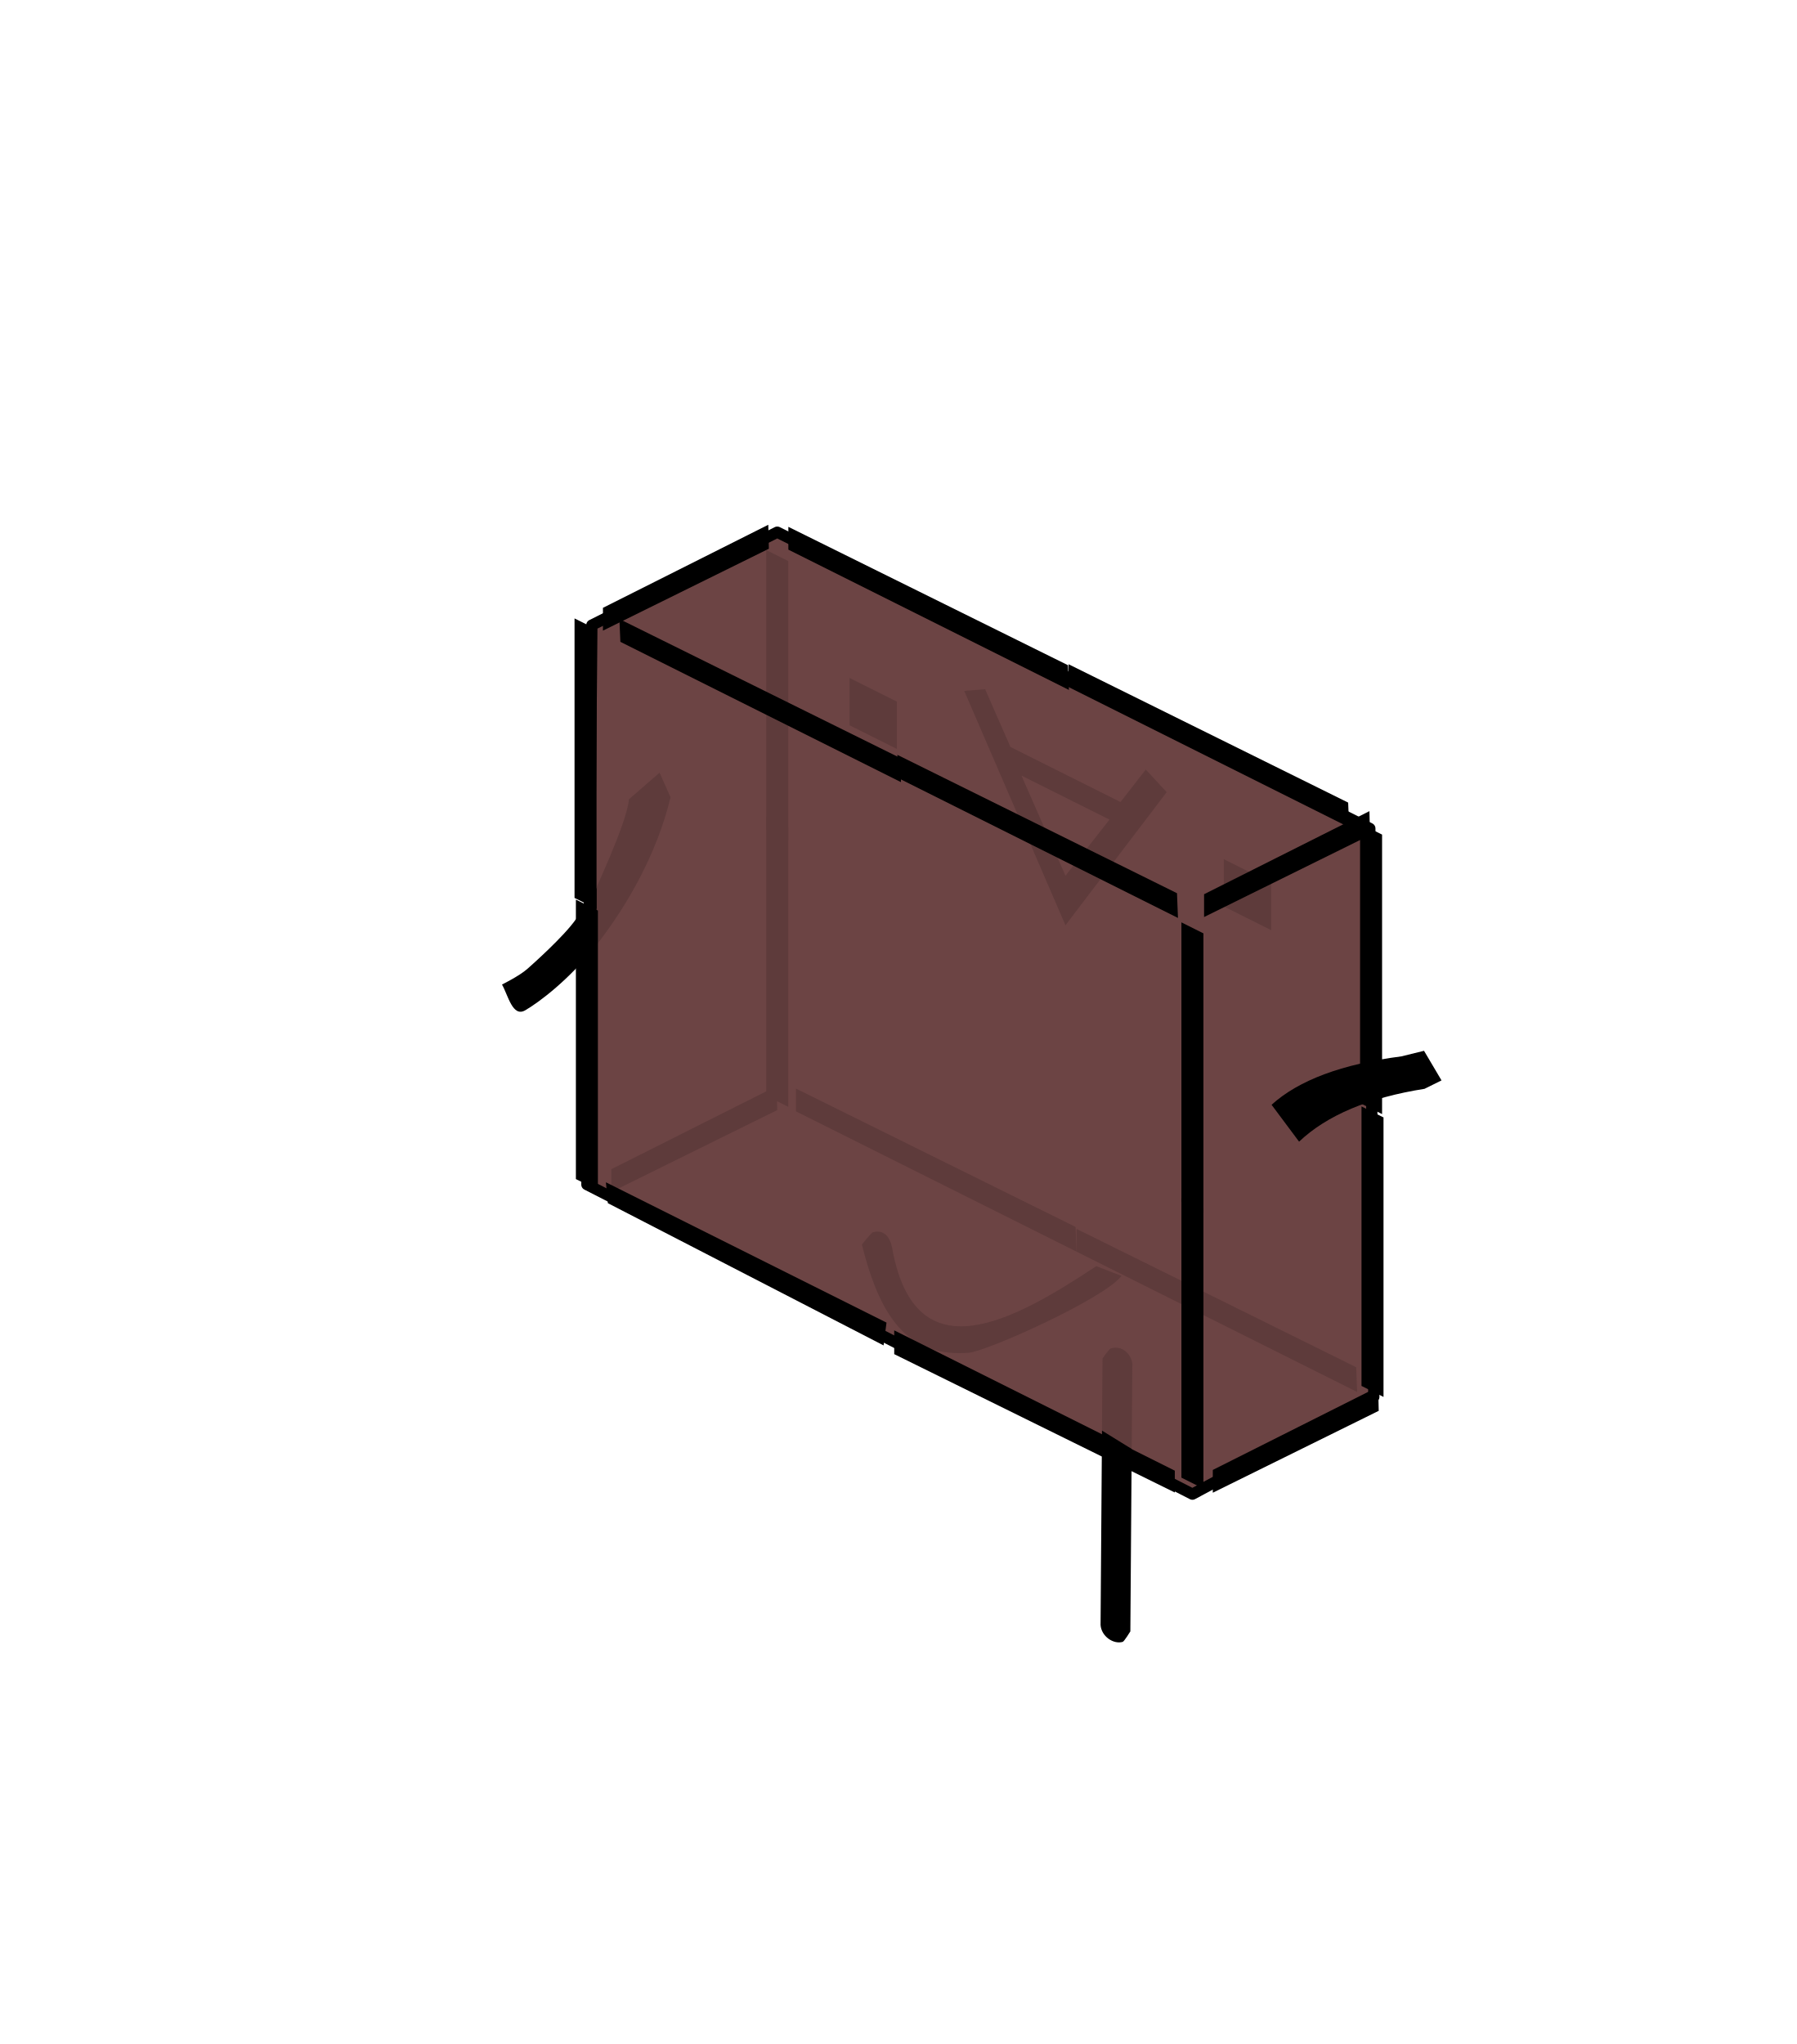
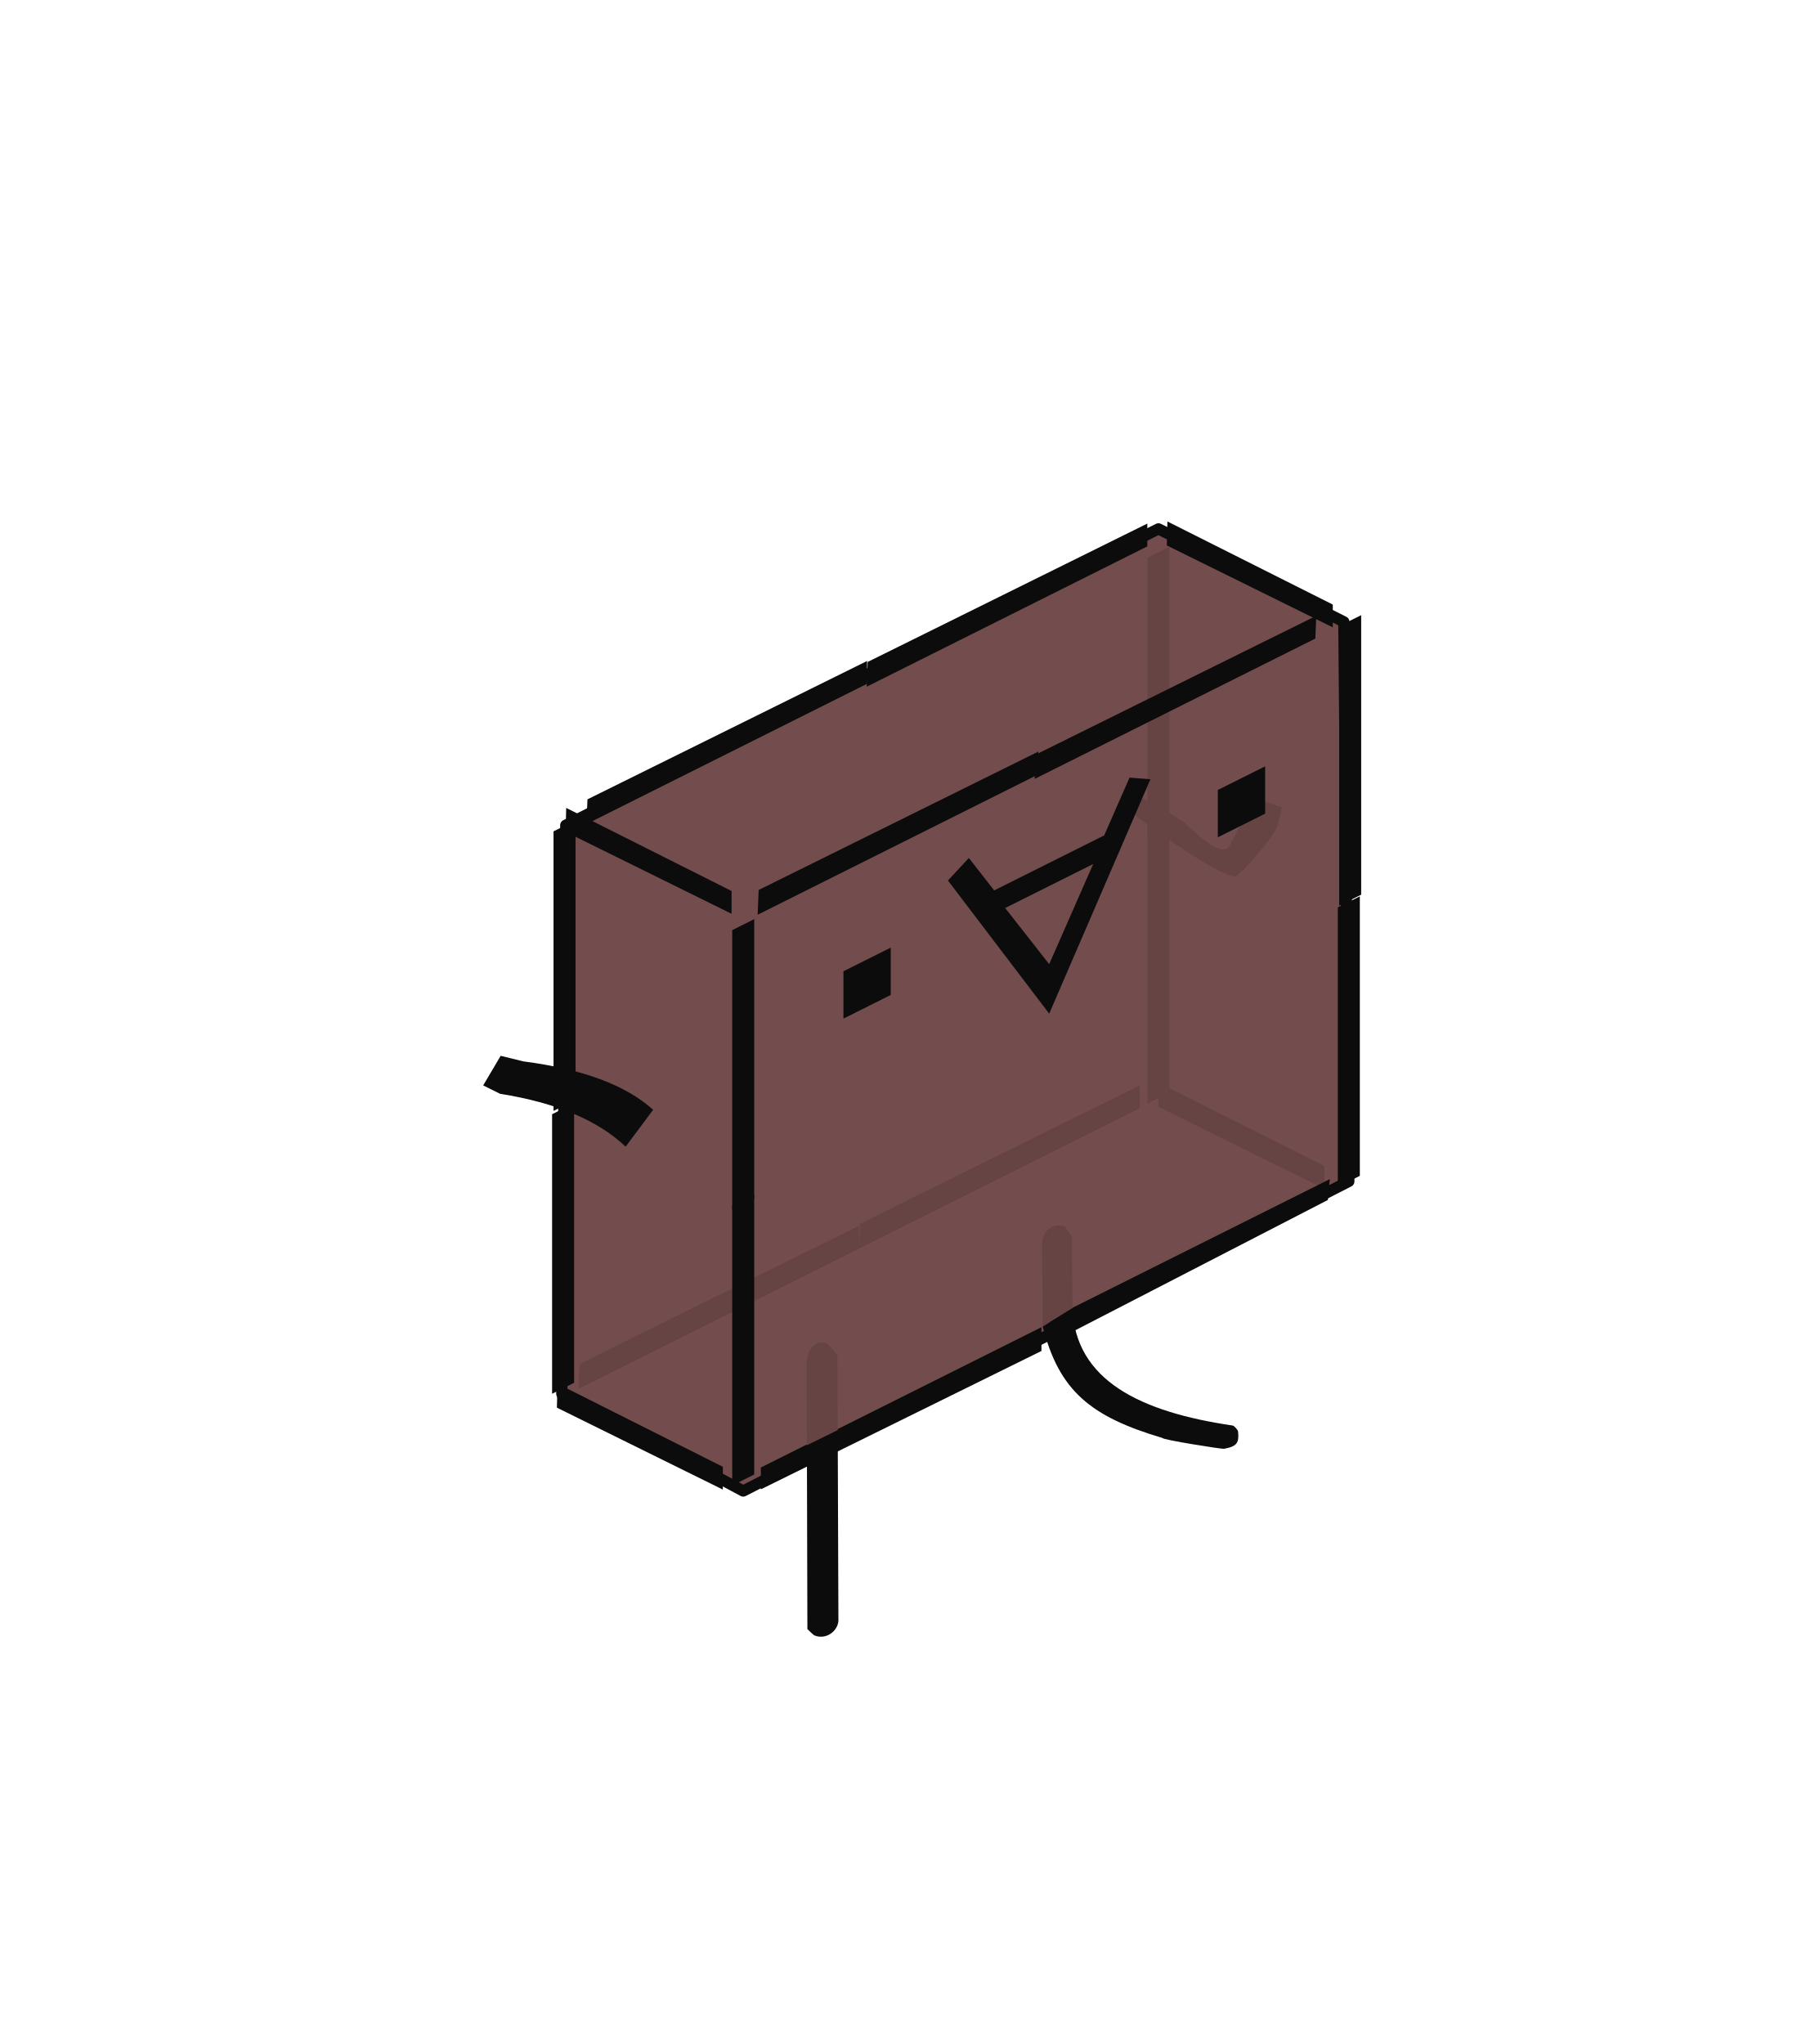
- <svg xmlns="http://www.w3.org/2000/svg" height="182" width="160" viewBox="0 0 160 182" version="1.1" xml:space="preserve" style="fill-rule:evenodd;clip-rule:evenodd;stroke-linecap:round;stroke-linejoin:round;stroke-miterlimit:1.5;">
-   <g id="BackWalking2" transform="matrix(0.0485587,-0.0242793,0,0.0485587,36.7448,67.0945)">
-     <g transform="matrix(-7.46545,-3.73272,0,7.46545,5810.11,-2222.19)">
-       <path d="M542.173,844.83L543.15,705.205L688.709,632.426L734.246,655.253L735.467,792.673L586.728,868.712L542.173,844.83Z" style="fill:rgb(108,68,68);stroke:black;stroke-width:2.76px;" />
-     </g>
-     <g transform="matrix(-1,-1,-4.44089e-16,1,2453.9,1058.21)">
-       <rect x="1566" y="856.517" width="86.762" height="86.762" style="fill:rgb(94,59,59);fill-rule:nonzero;" />
-     </g>
-     <g transform="matrix(-1,-1,-4.44089e-16,1,2365.54,959.052)">
-       <rect x="791.193" y="856.517" width="86.762" height="86.762" style="fill:rgb(94,59,59);fill-rule:nonzero;" />
-     </g>
-     <g transform="matrix(1.05552,0.159137,-0.652592,-0.960561,542.914,1166.97)">
-       <path d="M247.191,715.002C337.386,775.236 444.745,864.407 535.893,974.067L554.179,1034.45L479.932,1000.57C446.828,951.283 297.932,815.214 322.073,836.117" style="fill:rgb(94,59,59);fill-rule:nonzero;" />
-     </g>
-     <g transform="matrix(1.05552,0.159137,-0.652592,-0.960561,542.914,1166.97)">
-       <path d="M322.073,836.117C297.932,815.214 278.498,802.427 254.498,784.865C216.198,756.84 136.602,719.723 126.943,715.226C107.498,706.172 74.216,700.932 74.216,700.932C67.965,673.656 44.098,622.495 70.154,628.87C98.635,635.839 166.435,661.072 247.191,715.002" style="fill-rule:nonzero;" />
-     </g>
-     <g transform="matrix(-1,-1,0,1,1801.27,587.34)">
-       <path d="M547.667,1527.12C699.538,1703.72 877.32,1891.19 921.035,1685.75C922.733,1672.69 930.526,1648.89 957.508,1669.94C960.31,1672.12 977.426,1702.27 977.426,1702.27C940.907,1832.86 883.325,1861.21 781.97,1803.16C748.777,1784.14 534.069,1580.58 501.272,1521.77" style="fill:rgb(94,59,59);fill-rule:nonzero;" />
-     </g>
-     <g transform="matrix(-1,-1,0,1,2701.2,1482.69)">
-       <path d="M1382.65,1834.37L1381.55,1683.97C1379.07,1666.49 1395.22,1648.88 1420.91,1669.17C1423.95,1671.57 1436.16,1695.08 1436.16,1695.08L1437.12,1827.97" style="fill:rgb(94,59,59);fill-rule:nonzero;" />
-     </g>
-     <g transform="matrix(-1,-1,0,1,2701.2,1482.69)">
-       <path d="M1437.12,1827.97L1439.72,2185.78C1438.26,2205.83 1416.23,2209.93 1399.14,2196.43C1396.34,2194.22 1385.11,2170.15 1385.11,2170.15L1382.65,1834.37" style="fill-rule:nonzero;" />
-     </g>
-     <g transform="matrix(-1,-1,-4.44089e-16,1,2420.09,1047.9)">
-       <path d="M1222.99,1088.56L1037.36,751.595L1075.69,729.4L1122.1,812.127L1323.87,812.127L1370.28,729.4L1408.62,751.595L1222.99,1088.56ZM1142.28,854.499L1222.99,997.757L1303.69,854.499L1142.28,854.499Z" style="fill:rgb(94,59,59);fill-rule:nonzero;" />
-     </g>
-     <g transform="matrix(-1,-1,0,1,2103.8,1062.98)">
-       <path d="M702.177,596.153L1214.91,598.825L1214.91,640.62L700.395,640.62L702.177,596.153Z" style="fill-rule:nonzero;" />
-     </g>
-     <g transform="matrix(-1,-1,0,1,1903.88,544.921)">
-       <path d="M702.177,596.153L1214.91,598.825L1214.91,640.62L700.395,640.62L702.177,596.153Z" style="fill-rule:nonzero;" />
-     </g>
-     <g transform="matrix(-1,-1,0,1,2417.69,1053.76)">
-       <path d="M702.177,596.153L1214.91,598.825L1214.91,640.62L700.395,640.62L702.177,596.153Z" style="fill-rule:nonzero;" />
-     </g>
-     <g transform="matrix(-1,-1,0,1,2432.37,2096.48)">
-       <path d="M702.177,596.153L1214.91,598.825L1214.91,640.62L700.395,640.62L702.177,596.153Z" style="fill:rgb(94,59,59);fill-rule:nonzero;" />
-     </g>
-     <g transform="matrix(-1,-1,0,1,1917.85,1581.96)">
-       <path d="M702.177,596.153L1214.91,598.825L1214.91,640.62L700.395,640.62L702.177,596.153Z" style="fill:rgb(94,59,59);fill-rule:nonzero;" />
-     </g>
-     <g transform="matrix(-0.591355,-0.00377795,-2.62615e-16,1,2169.73,389.419)">
-       <path d="M702.177,596.153L1214.91,598.825L1214.91,640.62L700.395,640.62L702.177,596.153Z" style="fill-rule:nonzero;" />
-     </g>
-     <g transform="matrix(-0.591355,-0.00377795,-2.62615e-16,1,1067.38,-686.905)">
-       <path d="M702.177,596.153L1214.91,598.825L1214.91,640.62L700.395,640.62L702.177,596.153Z" style="fill-rule:nonzero;" />
-     </g>
-     <g transform="matrix(-0.591355,-0.00377795,-2.62615e-16,1,1082.77,350.13)">
-       <path d="M702.177,596.153L1214.91,598.825L1214.91,640.62L700.395,640.62L702.177,596.153Z" style="fill:rgb(94,59,59);fill-rule:nonzero;" />
-     </g>
-     <g transform="matrix(-0.591355,-0.00377795,-2.62615e-16,1,2185.72,1453.08)">
-       <path d="M702.177,596.153L1214.91,598.825L1214.91,640.62L700.395,640.62L702.177,596.153Z" style="fill-rule:nonzero;" />
-     </g>
-     <g transform="matrix(-1,-1,0,1,2075.84,1035.91)">
-       <rect x="625.74" y="644.656" width="40.354" height="512.502" style="fill-rule:nonzero;" />
-     </g>
-     <g transform="matrix(-1,-1,0,1,2406.07,1538.54)">
-       <rect x="625.74" y="644.656" width="40.354" height="512.502" style="fill-rule:nonzero;" />
-     </g>
-     <g transform="matrix(-1,-1,0,1,2403.44,1018.59)">
-       <rect x="625.74" y="644.656" width="40.354" height="512.502" style="fill-rule:nonzero;" />
-     </g>
-     <g transform="matrix(-1,-1,2.76056e-31,1,1314.51,-27.4928)">
-       <rect x="625.74" y="644.656" width="40.354" height="512.502" style="fill:rgb(94,59,59);fill-rule:nonzero;" />
-     </g>
-     <g transform="matrix(-1,-1,0,1,1314.51,460.837)">
-       <rect x="625.74" y="644.656" width="40.354" height="512.502" style="fill:rgb(94,59,59);fill-rule:nonzero;" />
-     </g>
-     <g transform="matrix(-1,-1,0,1,2112.37,1076.47)">
-       <path d="M1216.93,597.043L1733.23,599.716L1731.45,640.62L1216.93,640.62L1216.93,597.043Z" style="fill-rule:nonzero;" />
-     </g>
-     <g transform="matrix(-1,-1,0,1,2117.1,1076.28)">
-       <rect x="1779.88" y="644.656" width="40.354" height="512.502" style="fill-rule:nonzero;" />
-     </g>
-     <g transform="matrix(-1,-1,0,1,2033.47,982.715)">
-       <rect x="583.367" y="1161.19" width="40.354" height="512.502" style="fill-rule:nonzero;" />
-     </g>
-     <g transform="matrix(-1,-1,0,1,2061.69,1026.41)">
-       <path d="M664.076,1651.5L1178.6,1651.5L1178.6,1695.08L664.076,1691.51L664.076,1651.5Z" style="fill-rule:nonzero;" />
-     </g>
-     <g transform="matrix(-1,-1,0,1,2049.52,1007.09)">
-       <path d="M1180.61,1651.5L1695.13,1651.5L1691.57,1687.95L1185.96,1695.97L1180.61,1651.5Z" style="fill-rule:nonzero;" />
-     </g>
-     <g transform="matrix(-1,-1,0,1,2105.97,964.769)">
-       <path d="M292.815,789.932C401.772,858.534 481.136,927.81 530.907,997.757L480.464,1040.13C429.348,966.146 352.674,895.526 250.443,828.269L219.267,797.248L251.352,758.999L292.815,789.932Z" style="fill-rule:nonzero;" />
-     </g>
-     <g transform="matrix(-1,-1,0,1,2077.2,1034.17)">
-       <rect x="1737.51" y="1161.19" width="40.354" height="512.502" style="fill-rule:nonzero;" />
+ <svg xmlns="http://www.w3.org/2000/svg" width="100%" height="100%" viewBox="0 0 160 182" version="1.1" xml:space="preserve" style="fill-rule:evenodd;clip-rule:evenodd;stroke-linecap:round;stroke-linejoin:round;stroke-miterlimit:1.5;">
+   <g id="FrontWalking2" transform="matrix(0.0485652,-0.0242826,0,0.0485652,34.7442,66.805)">
+     <g opacity="0.95">
+       <g transform="matrix(7.46545,3.73272,0,7.46545,-3732.91,-6993.7)">
+         <path d="M542.173,844.83L543.15,705.205L688.709,632.426L734.246,655.253L735.467,792.673L586.728,868.712L542.173,844.83Z" style="fill:rgb(108,68,68);stroke:black;stroke-width:2.76px;" />
+       </g>
+       <g transform="matrix(1,0,0,1,-26.5986,-2.21655)">
+         <path d="M702.177,596.153L1214.91,598.825L1214.91,640.62L700.395,640.62L702.177,596.153Z" style="fill-rule:nonzero;" />
+       </g>
+       <g transform="matrix(1,0,0,1,173.323,-320.358)">
+         <path d="M702.177,596.153L1214.91,598.825L1214.91,640.62L700.395,640.62L702.177,596.153Z" style="fill-rule:nonzero;" />
+       </g>
+       <g transform="matrix(1,0,0,1,-340.487,-325.33)">
+         <path d="M702.177,596.153L1214.91,598.825L1214.91,640.62L700.395,640.62L702.177,596.153Z" style="fill-rule:nonzero;" />
+       </g>
+       <g transform="matrix(1,0,0,1,-355.17,702.704)">
+         <path d="M702.177,596.153L1214.91,598.825L1214.91,640.62L700.395,640.62L702.177,596.153Z" style="fill:rgb(94,59,59);fill-rule:nonzero;" />
+       </g>
+       <g transform="matrix(1,0,0,1,159.349,702.704)">
+         <path d="M702.177,596.153L1214.91,598.825L1214.91,640.62L700.395,640.62L702.177,596.153Z" style="fill:rgb(94,59,59);fill-rule:nonzero;" />
+       </g>
+       <g transform="matrix(0.591355,0.587577,2.62615e-16,1,-92.5251,-741.708)">
+         <path d="M702.177,596.153L1214.91,598.825L1214.91,640.62L700.395,640.62L702.177,596.153Z" style="fill-rule:nonzero;" />
+       </g>
+       <g transform="matrix(0.591355,0.587577,2.62615e-16,1,1009.83,-715.68)">
+         <path d="M702.177,596.153L1214.91,598.825L1214.91,640.62L700.395,640.62L702.177,596.153Z" style="fill-rule:nonzero;" />
+       </g>
+       <g transform="matrix(0.591355,0.587577,2.62615e-16,1,994.429,305.958)">
+         <path d="M702.177,596.153L1214.91,598.825L1214.91,640.62L700.395,640.62L702.177,596.153Z" style="fill:rgb(94,59,59);fill-rule:nonzero;" />
+       </g>
+       <g transform="matrix(0.591355,0.587577,2.62615e-16,1,-108.52,305.958)">
+         <path d="M702.177,596.153L1214.91,598.825L1214.91,640.62L700.395,640.62L702.177,596.153Z" style="fill-rule:nonzero;" />
+       </g>
+       <g transform="matrix(1,0,0,1,-48.7642,-97.5284)">
+         <path d="M292.815,789.932C401.772,858.534 481.136,927.81 530.907,997.757L480.464,1040.13C429.348,966.146 352.674,895.526 250.443,828.269L219.267,797.248L251.352,758.999L292.815,789.932Z" style="fill-rule:nonzero;" />
+       </g>
+       <g transform="matrix(1,0,0,1,1.36465,-1.33165)">
+         <rect x="625.74" y="644.656" width="40.354" height="512.502" style="fill-rule:nonzero;" />
+       </g>
+       <g transform="matrix(1,0,0,1,-328.87,171.069)">
+         <rect x="625.74" y="644.656" width="40.354" height="512.502" style="fill-rule:nonzero;" />
+       </g>
+       <g transform="matrix(1,0,0,1,-326.242,-346.25)">
+         <rect x="625.74" y="644.656" width="40.354" height="512.502" style="fill-rule:nonzero;" />
+       </g>
+       <g transform="matrix(1,0,-2.76056e-31,1,762.695,-303.4)">
+         <rect x="625.74" y="644.656" width="40.354" height="512.502" style="fill:rgb(94,59,59);fill-rule:nonzero;" />
+       </g>
+       <g transform="matrix(1,0,0,1,762.695,184.93)">
+         <rect x="625.74" y="644.656" width="40.354" height="512.502" style="fill:rgb(94,59,59);fill-rule:nonzero;" />
+       </g>
+       <g transform="matrix(1,0,0,1,-35.1647,2.70379)">
+         <path d="M1216.93,597.043L1733.23,599.716L1731.45,640.62L1216.93,640.62L1216.93,597.043Z" style="fill-rule:nonzero;" />
+       </g>
+       <g transform="matrix(1,0,0,1,39.8535,-35.7886)">
+         <rect x="791.193" y="856.517" width="86.762" height="86.762" style="fill-rule:nonzero;" />
+       </g>
+       <g transform="matrix(1,2.52298,0,1,-270.42,-4945.94)">
+         <path d="M1898.75,1103.62C1896.41,1128.79 1826.5,1346.69 1820.54,1359.12C1791.84,1418.9 1660.68,1589.51 1640.31,1614.83C1616.03,1645.03 1577.73,1652.7 1728.19,1448.17C1729.8,1445.98 1799.03,1380.1 1811.68,1316.96L1849.59,1165.4L1876.12,1110L1904.42,1062.46C1906.78,1061.26 1900.01,1090.16 1898.75,1103.62Z" style="fill:rgb(94,59,59);fill-rule:nonzero;" />
+       </g>
+       <g transform="matrix(1,-1.11022e-16,0,1,-14.6932,-1.48735)">
+         <path d="M1222.99,1088.56L1037.36,751.595L1075.69,729.4L1122.1,812.127L1323.87,812.127L1370.28,729.4L1408.62,751.595L1222.99,1088.56ZM1142.28,854.499L1222.99,997.757L1303.69,854.499L1142.28,854.499Z" style="fill-rule:nonzero;" />
+       </g>
+       <g transform="matrix(1,0,0,1,-48.511,-24.9943)">
+         <rect x="1566" y="856.517" width="86.762" height="86.762" style="fill-rule:nonzero;" />
+       </g>
+       <g transform="matrix(1,0,0,1,-39.898,-2.21655)">
+         <rect x="1779.88" y="644.656" width="40.354" height="512.502" style="fill-rule:nonzero;" />
+       </g>
+       <g transform="matrix(1,0,0,1,43.7368,-12.1499)">
+         <rect x="583.367" y="1161.19" width="40.354" height="512.502" style="fill-rule:nonzero;" />
+       </g>
+       <g transform="matrix(1,0,0,1,15.5159,3.32483)">
+         <path d="M664.076,1651.5L1178.6,1651.5L1178.6,1695.08L664.076,1691.51L664.076,1651.5Z" style="fill-rule:nonzero;" />
+       </g>
+       <g transform="matrix(1,0,0,1,27.679,-3.82841)">
+         <path d="M1180.61,1651.5L1695.13,1651.5L1691.57,1687.95L1185.96,1695.97L1180.61,1651.5Z" style="fill-rule:nonzero;" />
+       </g>
+       <g transform="matrix(1,0,0,1,9.09495e-13,-4.43311)">
+         <rect x="1737.51" y="1161.19" width="40.354" height="512.502" style="fill-rule:nonzero;" />
+       </g>
+       <g transform="matrix(1,0,0,1,-157.375,-182.866)">
+         <path d="M977.928,1839.54L979.208,2189.34C978.469,2207.48 957.862,2214.49 935.706,2195.12C933.216,2192.94 922.327,2176.59 922.327,2176.59L921.438,1839.04" style="fill-rule:nonzero;" />
+       </g>
+       <g transform="matrix(1,0,0,1,-157.375,-182.866)">
+         <path d="M921.438,1839.04L921.035,1685.75C922.733,1672.69 930.526,1648.89 957.508,1669.94C960.31,1672.12 977.426,1702.27 977.426,1702.27L977.928,1839.54" style="fill:rgb(94,59,59);fill-rule:nonzero;" />
+       </g>
+       <g transform="matrix(1,0,0,1,-186.191,-179.541)">
+         <path d="M1382.65,1834.37L1381.55,1683.97C1379.07,1666.49 1395.22,1648.88 1420.91,1669.17C1423.95,1671.57 1436.16,1695.08 1436.16,1695.08L1437.12,1827.97" style="fill:rgb(94,59,59);fill-rule:nonzero;" />
+       </g>
+       <g transform="matrix(1,0,0,1,-186.191,-179.541)">
+         <path d="M1437.12,1827.97C1442.45,1963.09 1561.65,2080.42 1730.87,2189.93C1733.82,2191.84 1740.59,2202.96 1740.86,2206.09C1742.69,2227.33 1739.29,2232.34 1714.97,2224.66C1711.38,2223.53 1602.24,2151.81 1602.24,2148.43C1470.64,2043.61 1412.79,1967.55 1382.65,1834.37" style="fill-rule:nonzero;" />
+       </g>
    </g>
  </g>
</svg>
